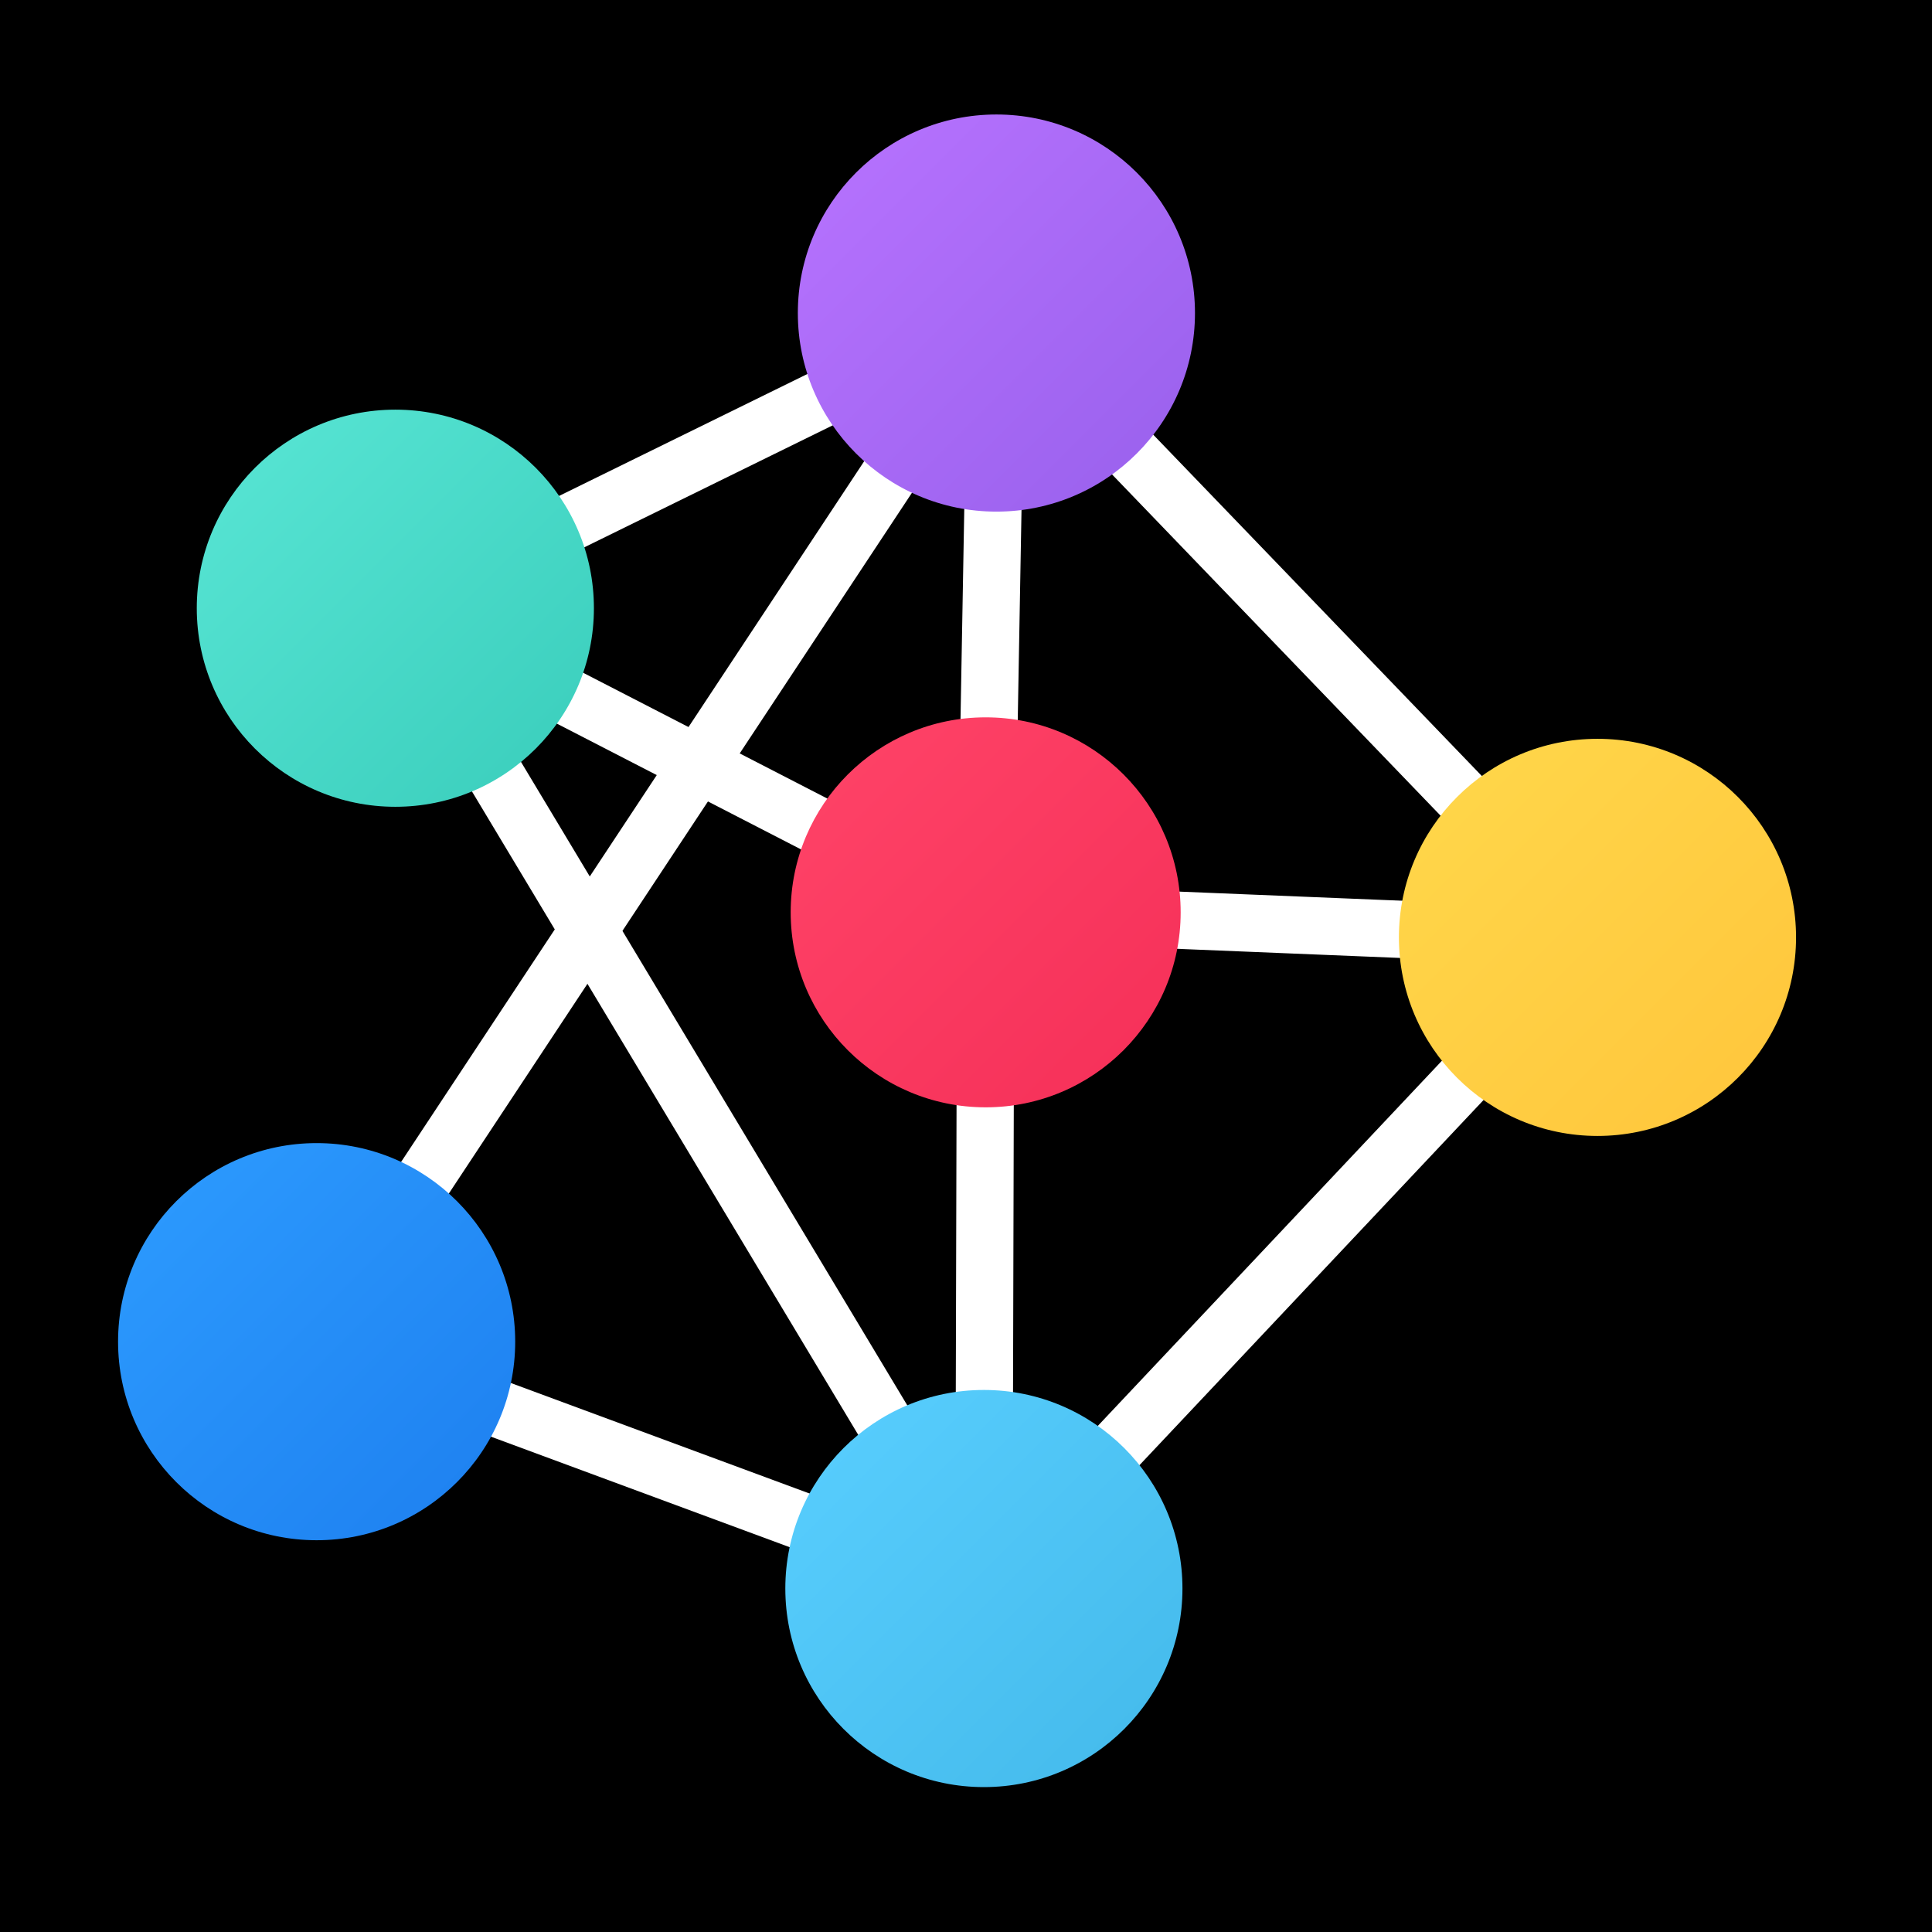
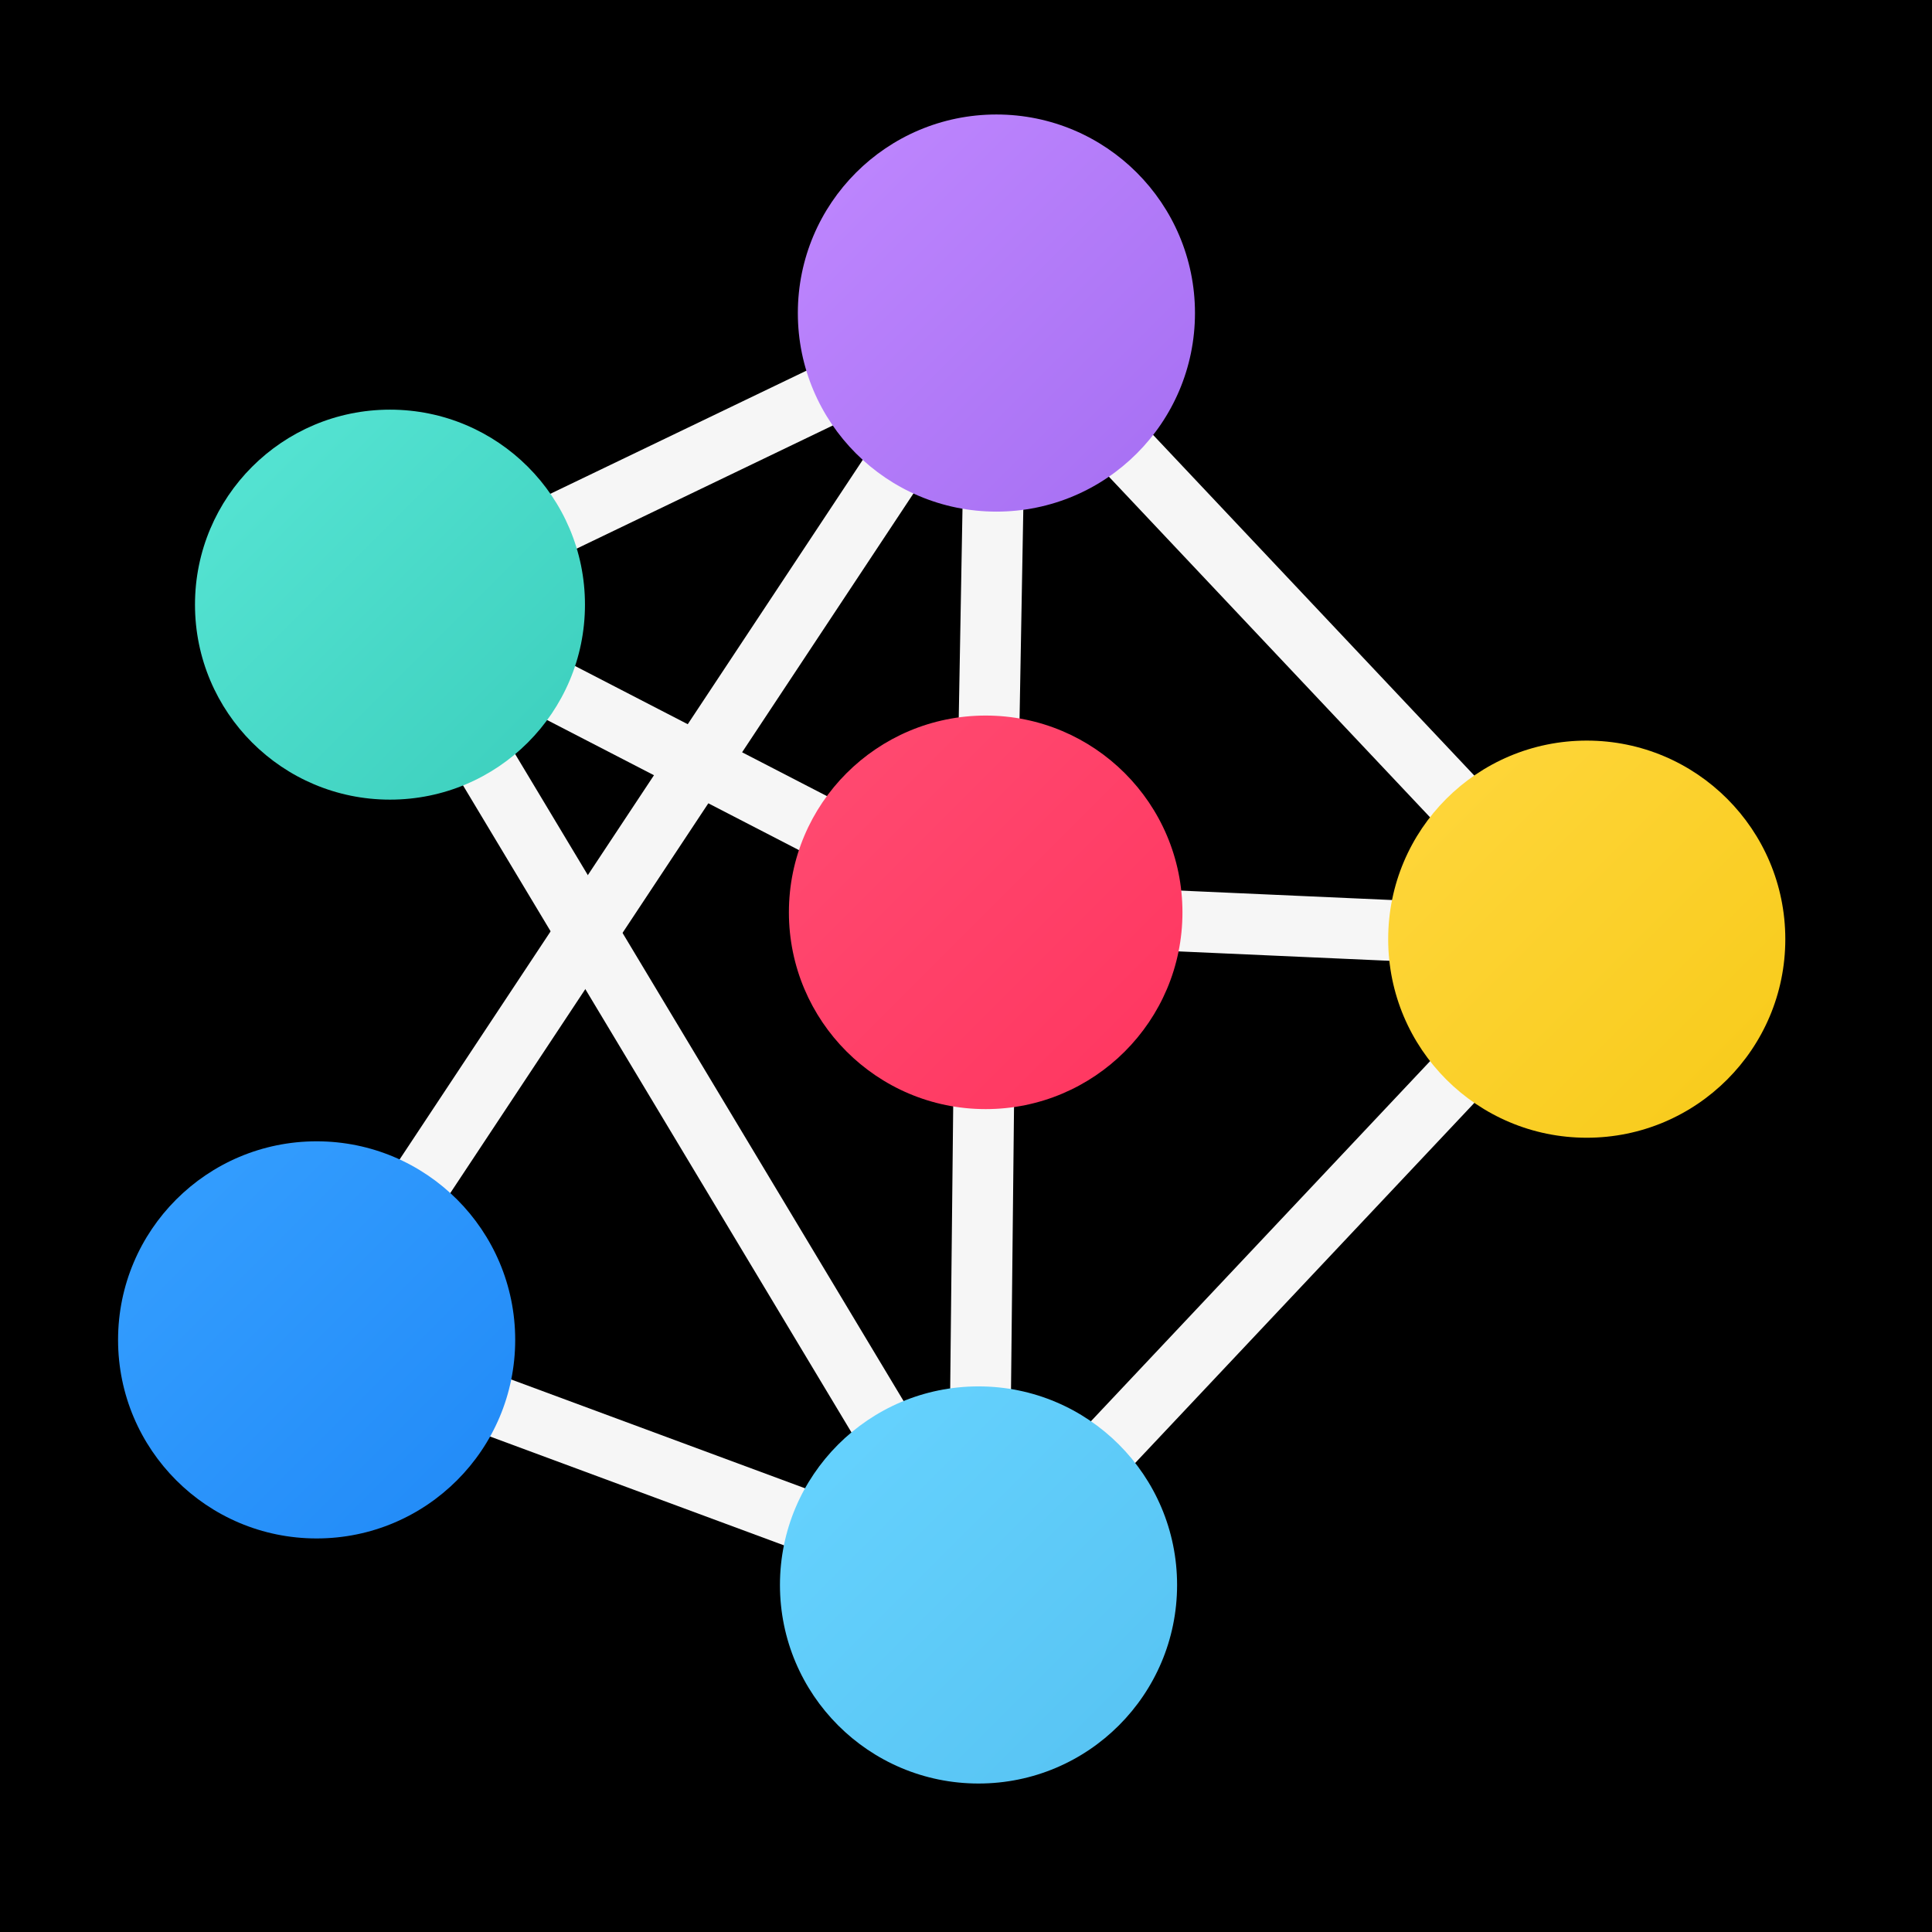
<svg xmlns="http://www.w3.org/2000/svg" viewBox="0 0 1080 1080" role="img" aria-label="알고리줌 로고">
  <defs>
    <linearGradient id="mint" x1="0" y1="0" x2="1" y2="1">
-       <stop offset="0" stop-color="#59E6D5" />
-       <stop offset="1" stop-color="#39CDBB" />
+       <stop offset="0" stop-color="#58e6d5" />
+       <stop offset="1" stop-color="#3bcebc" />
    </linearGradient>
    <linearGradient id="purple" x1="0" y1="0" x2="1" y2="1">
-       <stop offset="0" stop-color="#B873FF" />
-       <stop offset="1" stop-color="#9860EC" />
+       <stop offset="0" stop-color="#c088ff" />
+       <stop offset="1" stop-color="#a56ef2" />
    </linearGradient>
    <linearGradient id="red" x1="0" y1="0" x2="1" y2="1">
-       <stop offset="0" stop-color="#FF4468" />
-       <stop offset="1" stop-color="#F52F58" />
+       <stop offset="0" stop-color="#ff4c72" />
+       <stop offset="1" stop-color="#ff355f" />
    </linearGradient>
    <linearGradient id="yellow" x1="0" y1="0" x2="1" y2="1">
-       <stop offset="0" stop-color="#FFD84B" />
-       <stop offset="1" stop-color="#FFC53B" />
+       <stop offset="0" stop-color="#ffd73e" />
+       <stop offset="1" stop-color="#f7ca18" />
    </linearGradient>
    <linearGradient id="blue" x1="0" y1="0" x2="1" y2="1">
-       <stop offset="0" stop-color="#2D9CFF" />
-       <stop offset="1" stop-color="#1D7FEF" />
+       <stop offset="0" stop-color="#36a0ff" />
+       <stop offset="1" stop-color="#2089f7" />
    </linearGradient>
    <linearGradient id="sky" x1="0" y1="0" x2="1" y2="1">
-       <stop offset="0" stop-color="#59CFFF" />
-       <stop offset="1" stop-color="#43B9EA" />
+       <stop offset="0" stop-color="#67d4ff" />
+       <stop offset="1" stop-color="#56c2f2" />
    </linearGradient>
  </defs>
  <rect width="1080" height="1080" fill="#000" />
-   <g fill="none" stroke="#fff" stroke-width="32" stroke-linecap="round" stroke-linejoin="round">
-     <path d="M221 340 L557 175" />
-     <path d="M221 340 L551 510" />
-     <path d="M221 340 L550 888" />
-     <path d="M177 750 L557 175" />
-     <path d="M177 750 L550 888" />
+   <g fill="none" stroke="#f6f6f6" stroke-width="34" stroke-linecap="round" stroke-linejoin="round">
+     <path d="M218 338 L557 175" />
+     <path d="M218 338 L551 510" />
+     <path d="M218 338 L547 886" />
+     <path d="M177 749 L557 175" />
+     <path d="M177 749 L547 886" />
    <path d="M557 175 L551 510" />
-     <path d="M557 175 L893 524" />
-     <path d="M551 510 L893 524" />
-     <path d="M551 510 L550 888" />
-     <path d="M550 888 L893 524" />
+     <path d="M557 175 L887 525" />
+     <path d="M551 510 L887 525" />
+     <path d="M551 510 L547 886" />
+     <path d="M547 886 L887 525" />
  </g>
-   <circle cx="221" cy="340" r="111" fill="url(#mint)" />
+   <circle cx="218" cy="338" r="109" fill="url(#mint)" />
  <circle cx="557" cy="175" r="111" fill="url(#purple)" />
-   <circle cx="551" cy="510" r="109" fill="url(#red)" />
-   <circle cx="893" cy="524" r="111" fill="url(#yellow)" />
-   <circle cx="177" cy="750" r="111" fill="url(#blue)" />
-   <circle cx="550" cy="888" r="111" fill="url(#sky)" />
+   <circle cx="551" cy="510" r="110" fill="url(#red)" />
+   <circle cx="887" cy="525" r="111" fill="url(#yellow)" />
+   <circle cx="177" cy="749" r="111" fill="url(#blue)" />
+   <circle cx="547" cy="886" r="111" fill="url(#sky)" />
</svg>
